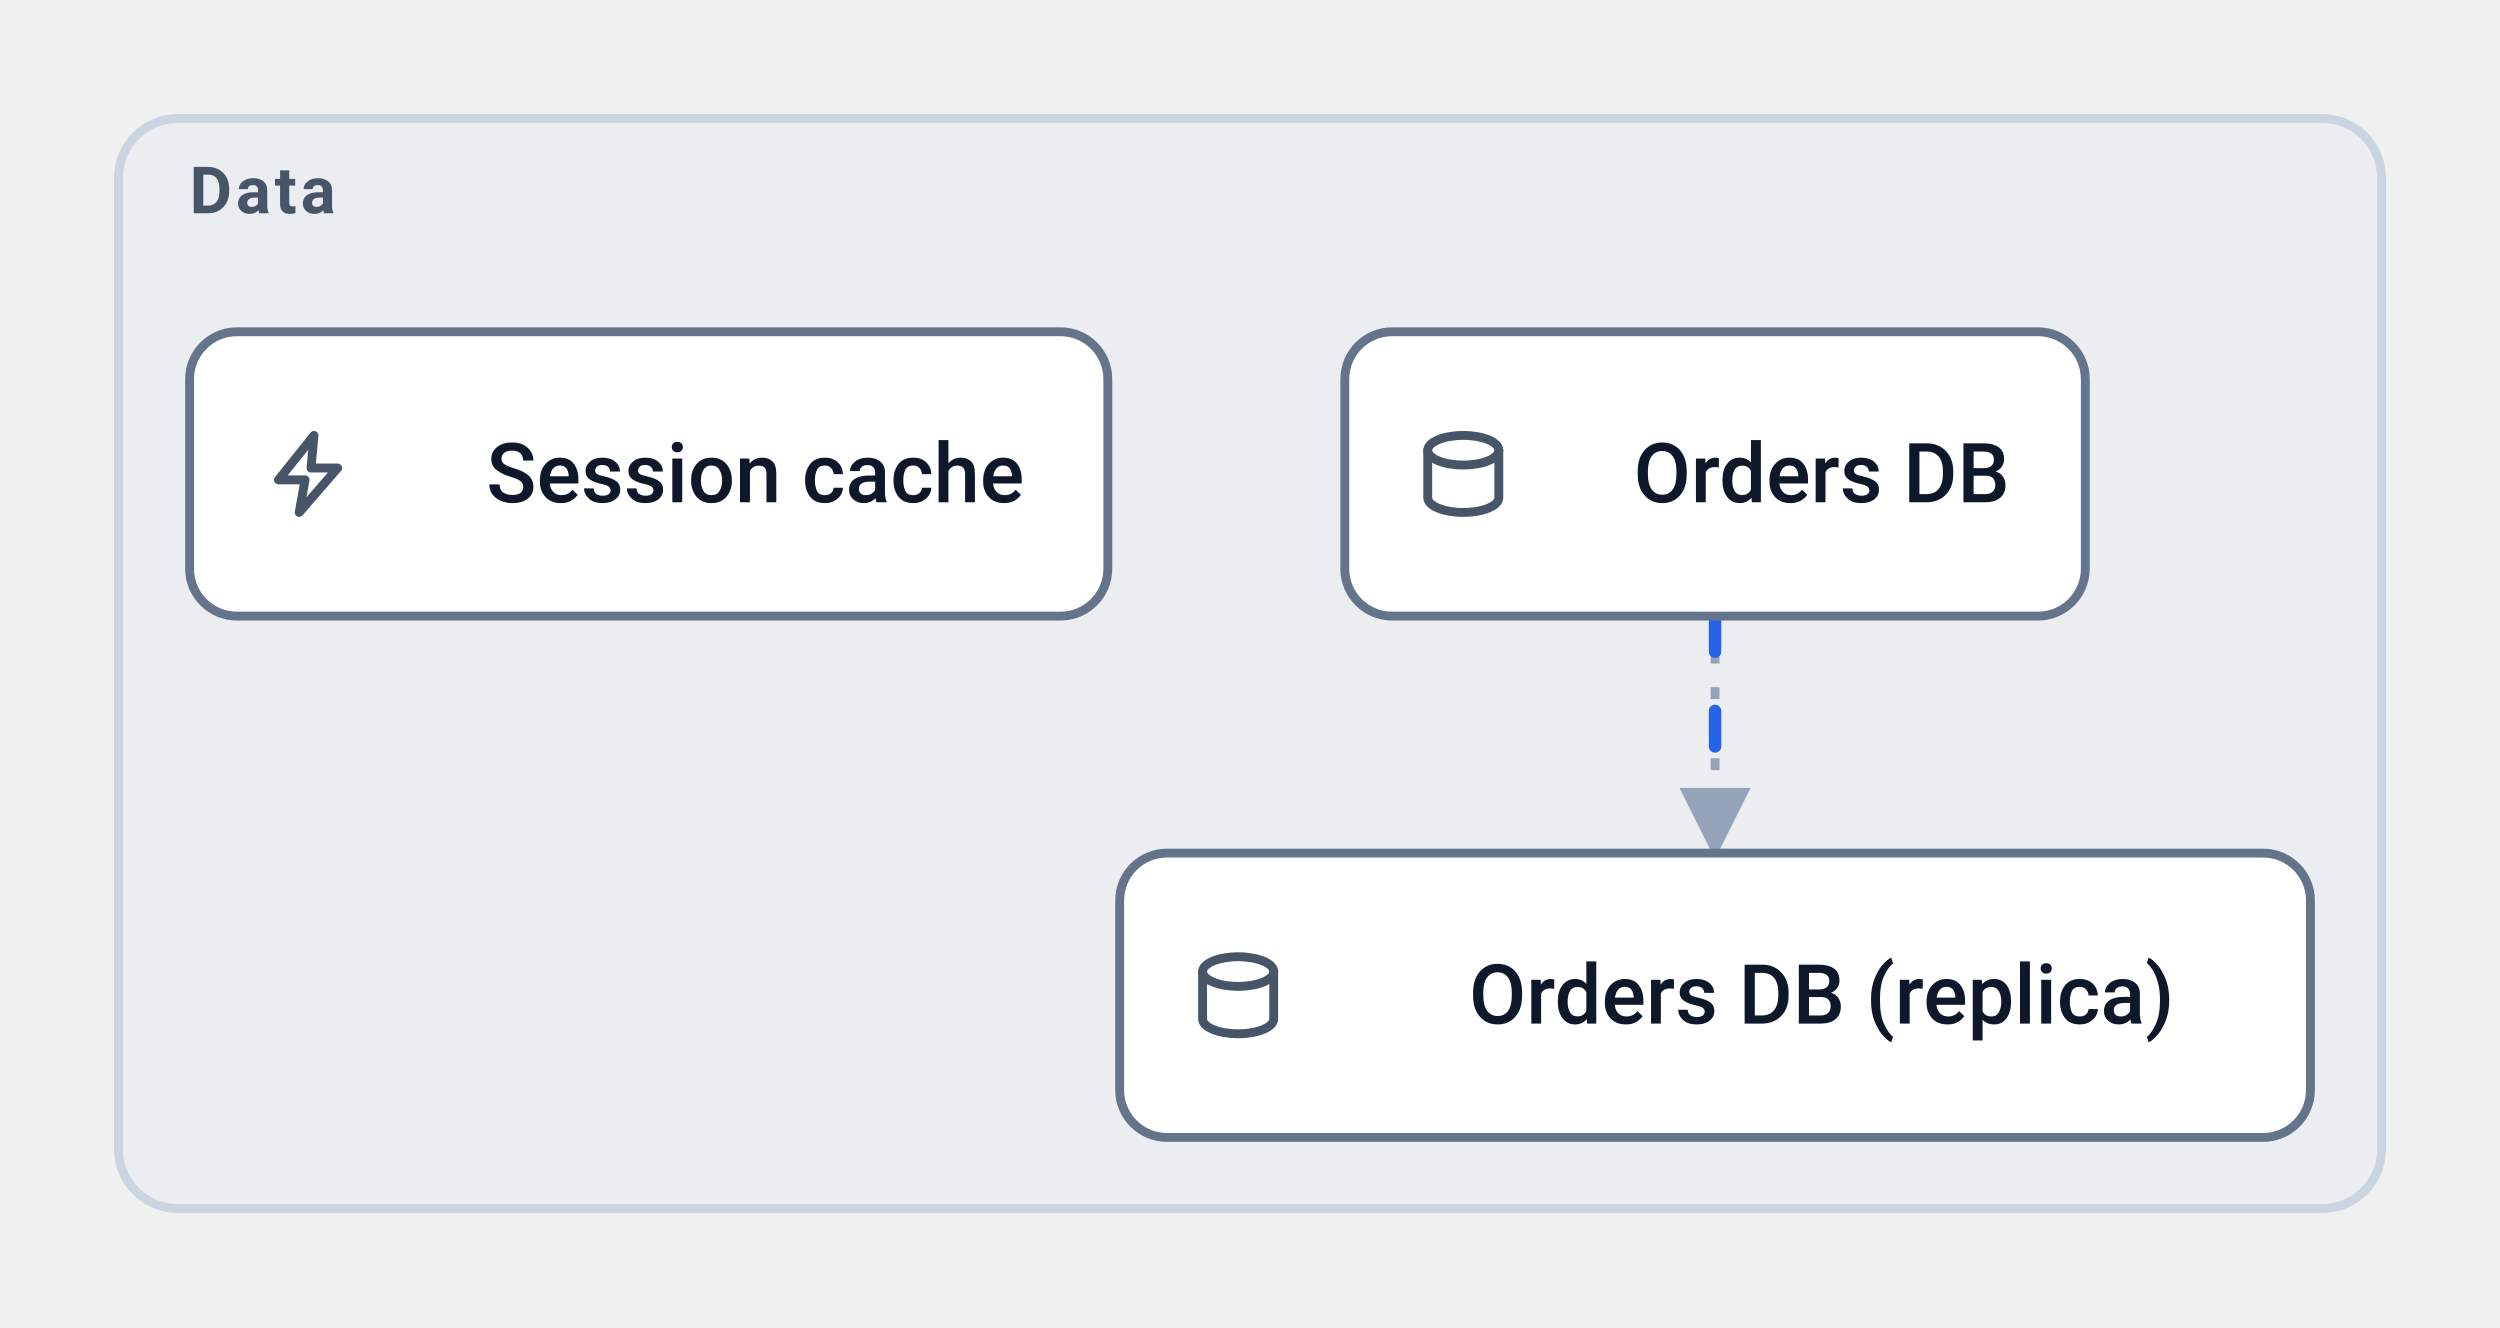
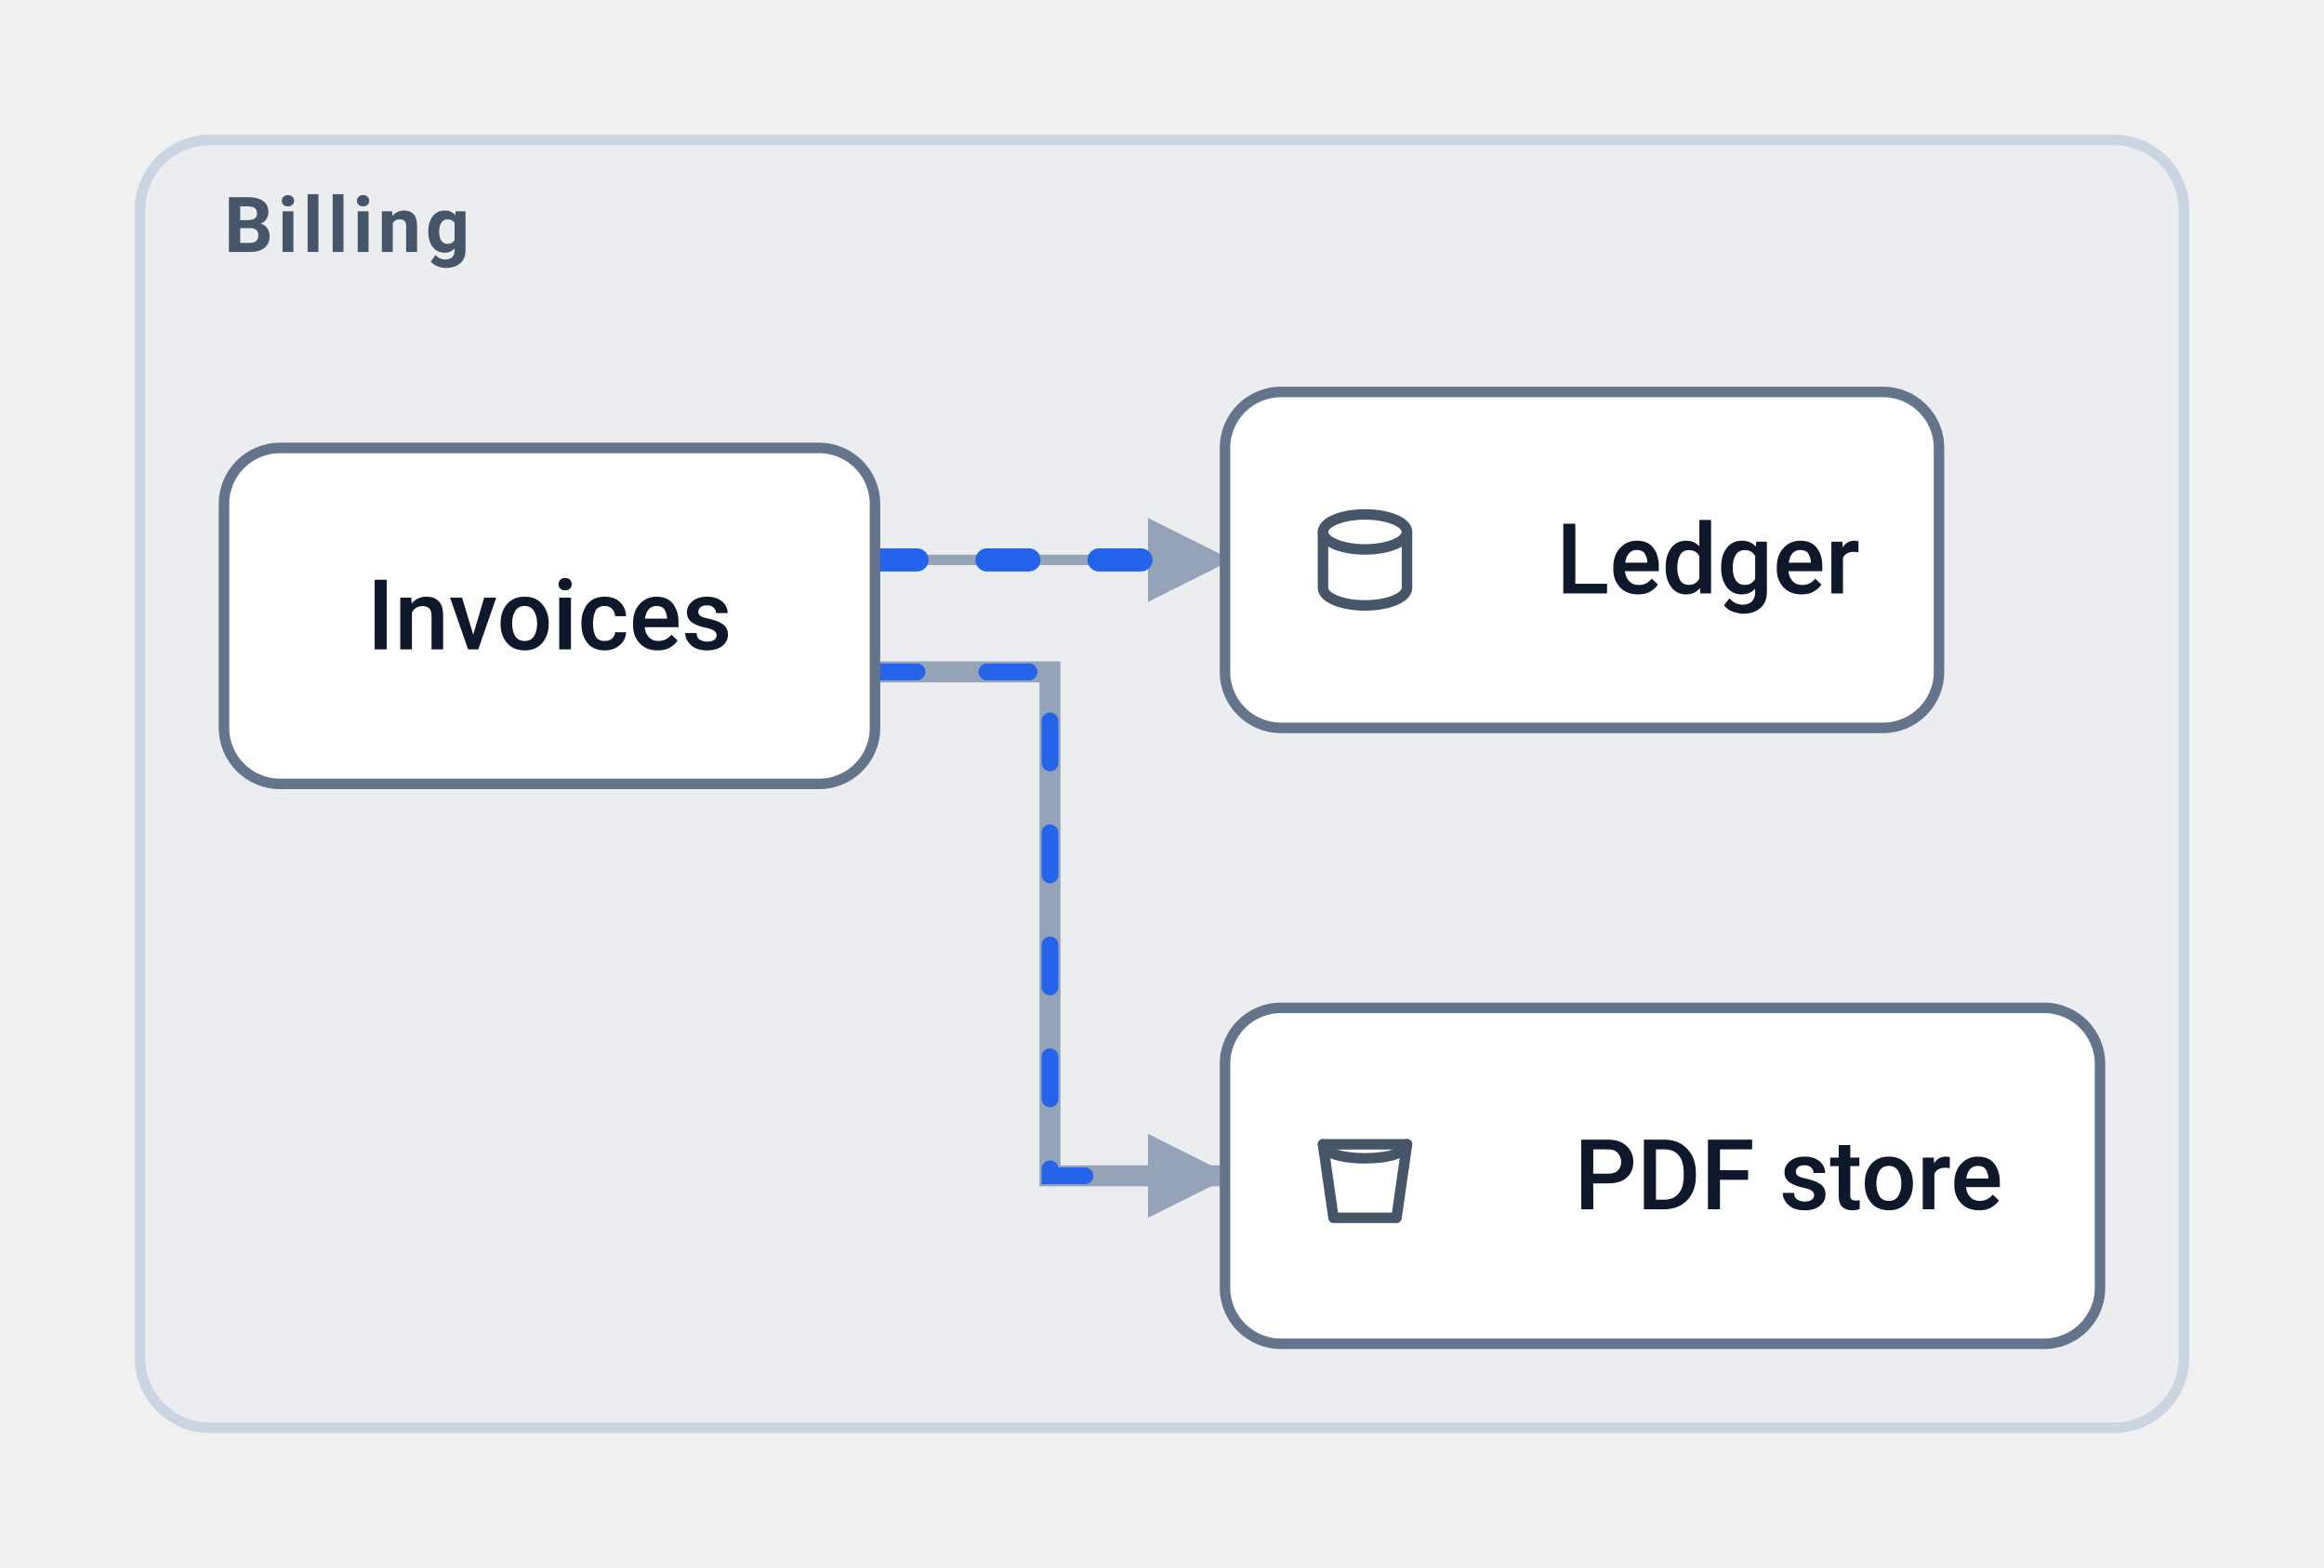
- <svg xmlns="http://www.w3.org/2000/svg" viewBox="0 0 422 224" width="422" height="224" data-orrery="1">
+ <svg xmlns="http://www.w3.org/2000/svg" viewBox="0 0 332 224" width="332" height="224" data-orrery="1">
  <style>.group-box{fill:#e2e8f0;fill-opacity:.35;stroke:#cbd5e1;stroke-width:1.5}
.group-region .group-box{stroke-dasharray:8 6}
.group-zone .group-box{stroke-dasharray:3 5}
.group-cluster .group-box{stroke:#94a3b8}
.group-boundary .group-box{stroke:#dc2626;stroke-dasharray:6 6;fill:none}
.group-label{font:600 11px system-ui,-apple-system,"Segoe UI",Roboto,sans-serif;fill:#475569;letter-spacing:.06em;text-transform:uppercase}
.node-box{fill:#ffffff;stroke:#64748b;stroke-width:1.5}
.node-external .node-box{stroke-dasharray:5 4;fill:#f8fafc}
.node-state-failed .node-box{fill:#fef2f2;stroke:#dc2626;stroke-width:2;animation:orrery-pulse 1.2s linear infinite}
.node-state-failed .node-label{fill:#991b1b}
.node-state-degraded .node-box{fill:#fffbeb;stroke:#d97706;stroke-width:2}
.node-state-degraded .node-label{fill:#92400e}
.node-state-off{opacity:.45}
.node-state-off .node-box{stroke-dasharray:4 4}
.glyph{fill:none;stroke:#475569;stroke-width:1.5;stroke-linejoin:round;stroke-linecap:round}
.glyph-text{font:600 13px system-ui,-apple-system,"Segoe UI",Roboto,sans-serif;fill:#475569;text-anchor:middle;dominant-baseline:central}
.node-label{font:500 14px system-ui,-apple-system,"Segoe UI",Roboto,sans-serif;fill:#0f172a;text-anchor:middle;dominant-baseline:central}
.edge{fill:none;stroke:#94a3b8;stroke-width:1.5}
.edge-async{stroke-dasharray:6 5}
.edge-replication{stroke-dasharray:2 4}
.edge-dataflow{stroke-width:3}
.flow{fill:none;stroke:#2563eb;stroke-linecap:round;stroke-dasharray:6 10;animation:orrery-flow 1s linear infinite}
.edge-label{font:12px system-ui,-apple-system,"Segoe UI",Roboto,sans-serif;fill:#475569;text-anchor:middle;dominant-baseline:central;paint-order:stroke;stroke:#ffffff;stroke-width:5px;stroke-linejoin:round}
@keyframes orrery-flow{to{stroke-dashoffset:-16}}
@keyframes orrery-pulse{0%{stroke-opacity:1}50%{stroke-opacity:0.4}100%{stroke-opacity:1}}</style>
  <defs>
    <marker id="arrow" viewBox="0 0 12 12" refX="11" refY="6" markerWidth="12" markerHeight="12" markerUnits="userSpaceOnUse" orient="auto">
      <path d="M0 0L12 6L0 12z" fill="#94a3b8" />
    </marker>
  </defs>
  <g class="groups">
-     <g class="group group-tier" data-group="data">
-       <rect class="group-box" x="20" y="20" width="382" height="184" rx="10" />
-       <text class="group-label" x="32" y="36">Data</text>
+     <g class="group group-tier" data-group="billing">
+       <rect class="group-box" x="20" y="20" width="292" height="184" rx="10" />
+       <text class="group-label" x="32" y="36">Billing</text>
    </g>
  </g>
  <g class="edges">
-     <path class="edge edge-replication" data-edge="db-&gt;replica" data-kind="replication" d="M289.5 104 L289.5 144" marker-end="url(#arrow)" />
-     <path class="flow" data-flow="db-&gt;replica" data-load="0.2" d="M289.5 104 L289.5 132" style="stroke-width:2.1;animation-duration:2.5s" />
+     <path class="edge edge-sync" data-edge="invoices-&gt;ledger" data-kind="sync" d="M125 80 L175 80" marker-end="url(#arrow)" />
+     <path class="flow" data-flow="invoices-&gt;ledger" data-load="0.6" d="M125 80 L163 80" style="stroke-width:3.3;animation-duration:1.5s" />
+     <path class="edge edge-dataflow" data-edge="invoices-&gt;pdf" data-kind="dataflow" d="M125 96 L150 96 L150 168 L175 168" marker-end="url(#arrow)" />
+     <path class="flow" data-flow="invoices-&gt;pdf" data-load="0.3" d="M125 96 L150 96 L150 168 L163 168" style="stroke-width:2.4;animation-duration:2.3s" />
  </g>
  <g class="nodes">
-     <g class="node node-cache" data-node="cache" data-kind="cache" data-state="on" transform="translate(32 56)">
-       <rect class="node-box" width="155" height="48" rx="8" />
-       <g class="glyph" transform="translate(12 16)">
-         <path d="M9 1.5L3 9h4.5l-1 5.5L13 7H8.5z" />
-       </g>
-       <text class="node-label" x="95.5" y="24">Session cache</text>
+     <g class="node node-service" data-node="invoices" data-kind="service" data-state="on" transform="translate(32 64)">
+       <rect class="node-box" width="93" height="48" rx="8" />
+       <text class="node-label" x="46.5" y="24">Invoices</text>
    </g>
-     <g class="node node-database" data-node="db" data-kind="database" data-state="on" transform="translate(227 56)">
-       <rect class="node-box" width="125" height="48" rx="8" />
+     <g class="node node-database" data-node="ledger" data-kind="database" data-state="on" transform="translate(175 56)">
+       <rect class="node-box" width="102" height="48" rx="8" />
      <g class="glyph" transform="translate(12 16)">
        <ellipse cx="8" cy="4" rx="6" ry="2.5" />
        <path d="M2 4v8c0 1.4 2.7 2.5 6 2.5s6-1.1 6-2.5V4" />
      </g>
-       <text class="node-label" x="80.5" y="24">Orders DB</text>
+       <text class="node-label" x="69" y="24">Ledger</text>
    </g>
-     <g class="node node-database" data-node="replica" data-kind="database" data-state="on" transform="translate(189 144)">
-       <rect class="node-box" width="201" height="48" rx="8" />
+     <g class="node node-storage" data-node="pdf" data-kind="storage" data-state="on" transform="translate(175 144)">
+       <rect class="node-box" width="125" height="48" rx="8" />
      <g class="glyph" transform="translate(12 16)">
-         <ellipse cx="8" cy="4" rx="6" ry="2.5" />
-         <path d="M2 4v8c0 1.4 2.7 2.5 6 2.5s6-1.1 6-2.5V4" />
+         <path d="M2 3.5h12l-1.5 10.5h-9z" />
+         <path d="M2 3.5c0 1.2 2.7 2 6 2s6-.8 6-2" />
      </g>
-       <text class="node-label" x="118.5" y="24">Orders DB (replica)</text>
+       <text class="node-label" x="80.5" y="24">PDF store</text>
    </g>
  </g>
</svg>
